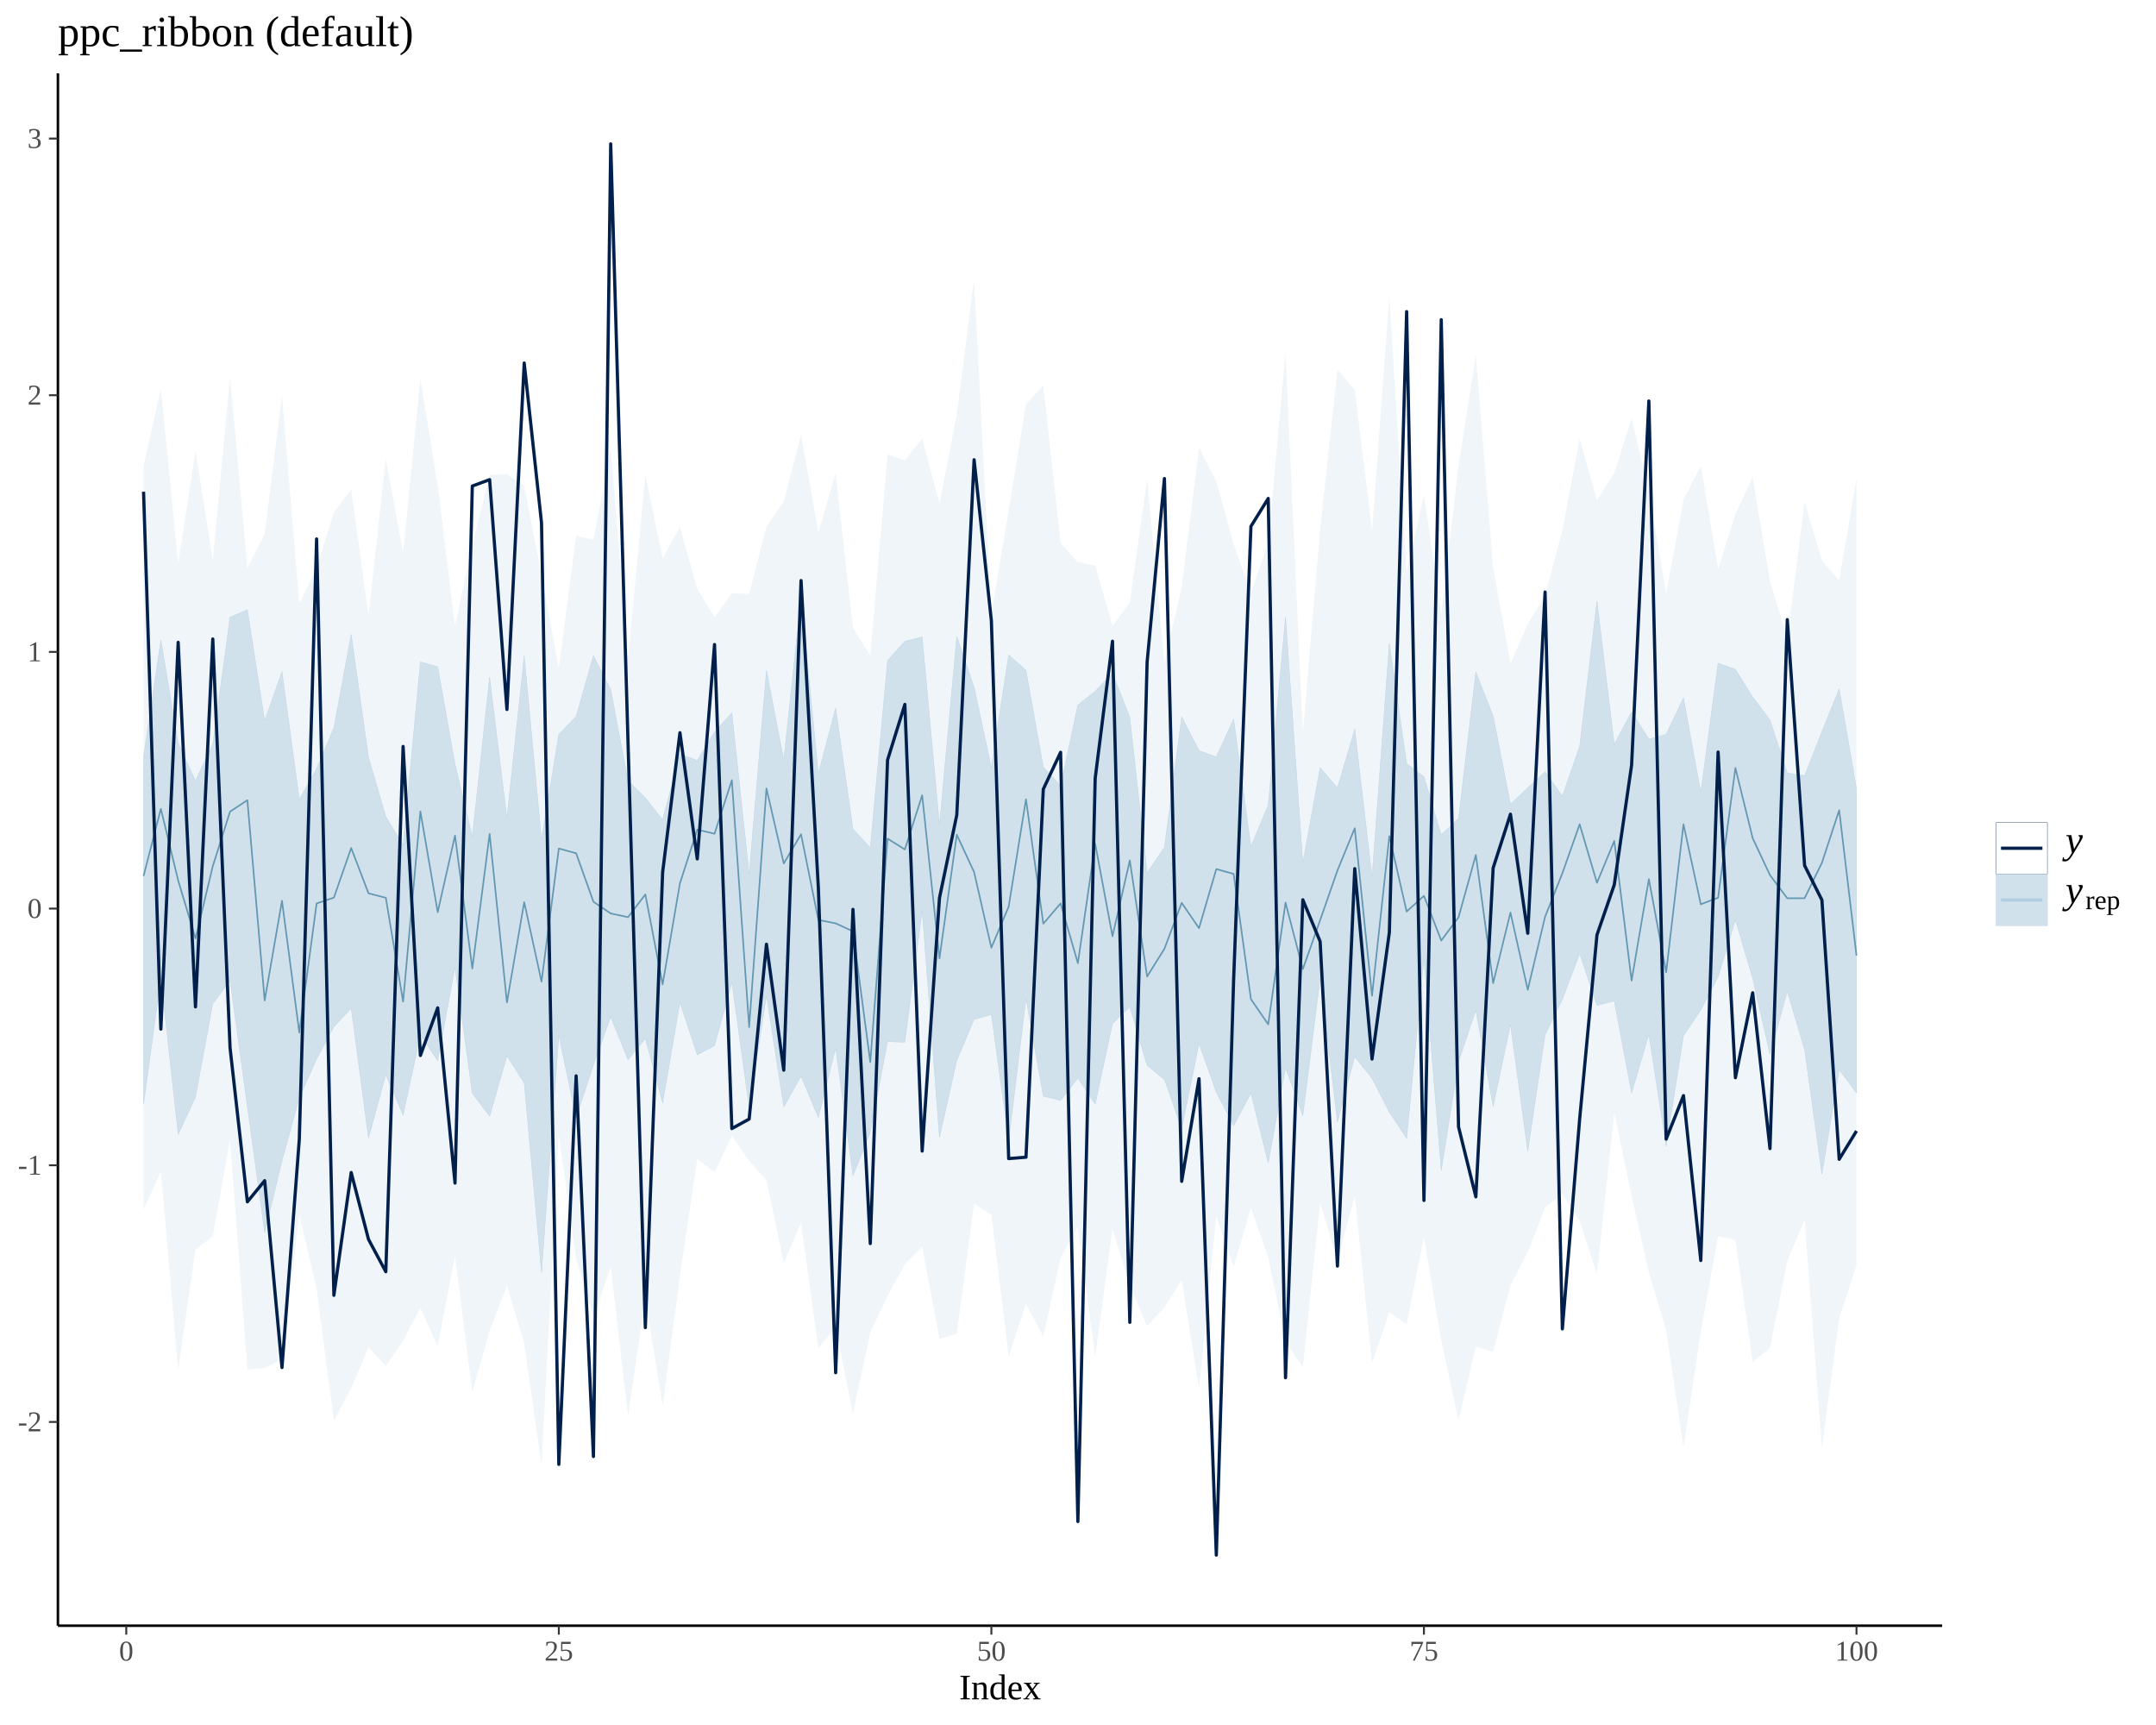
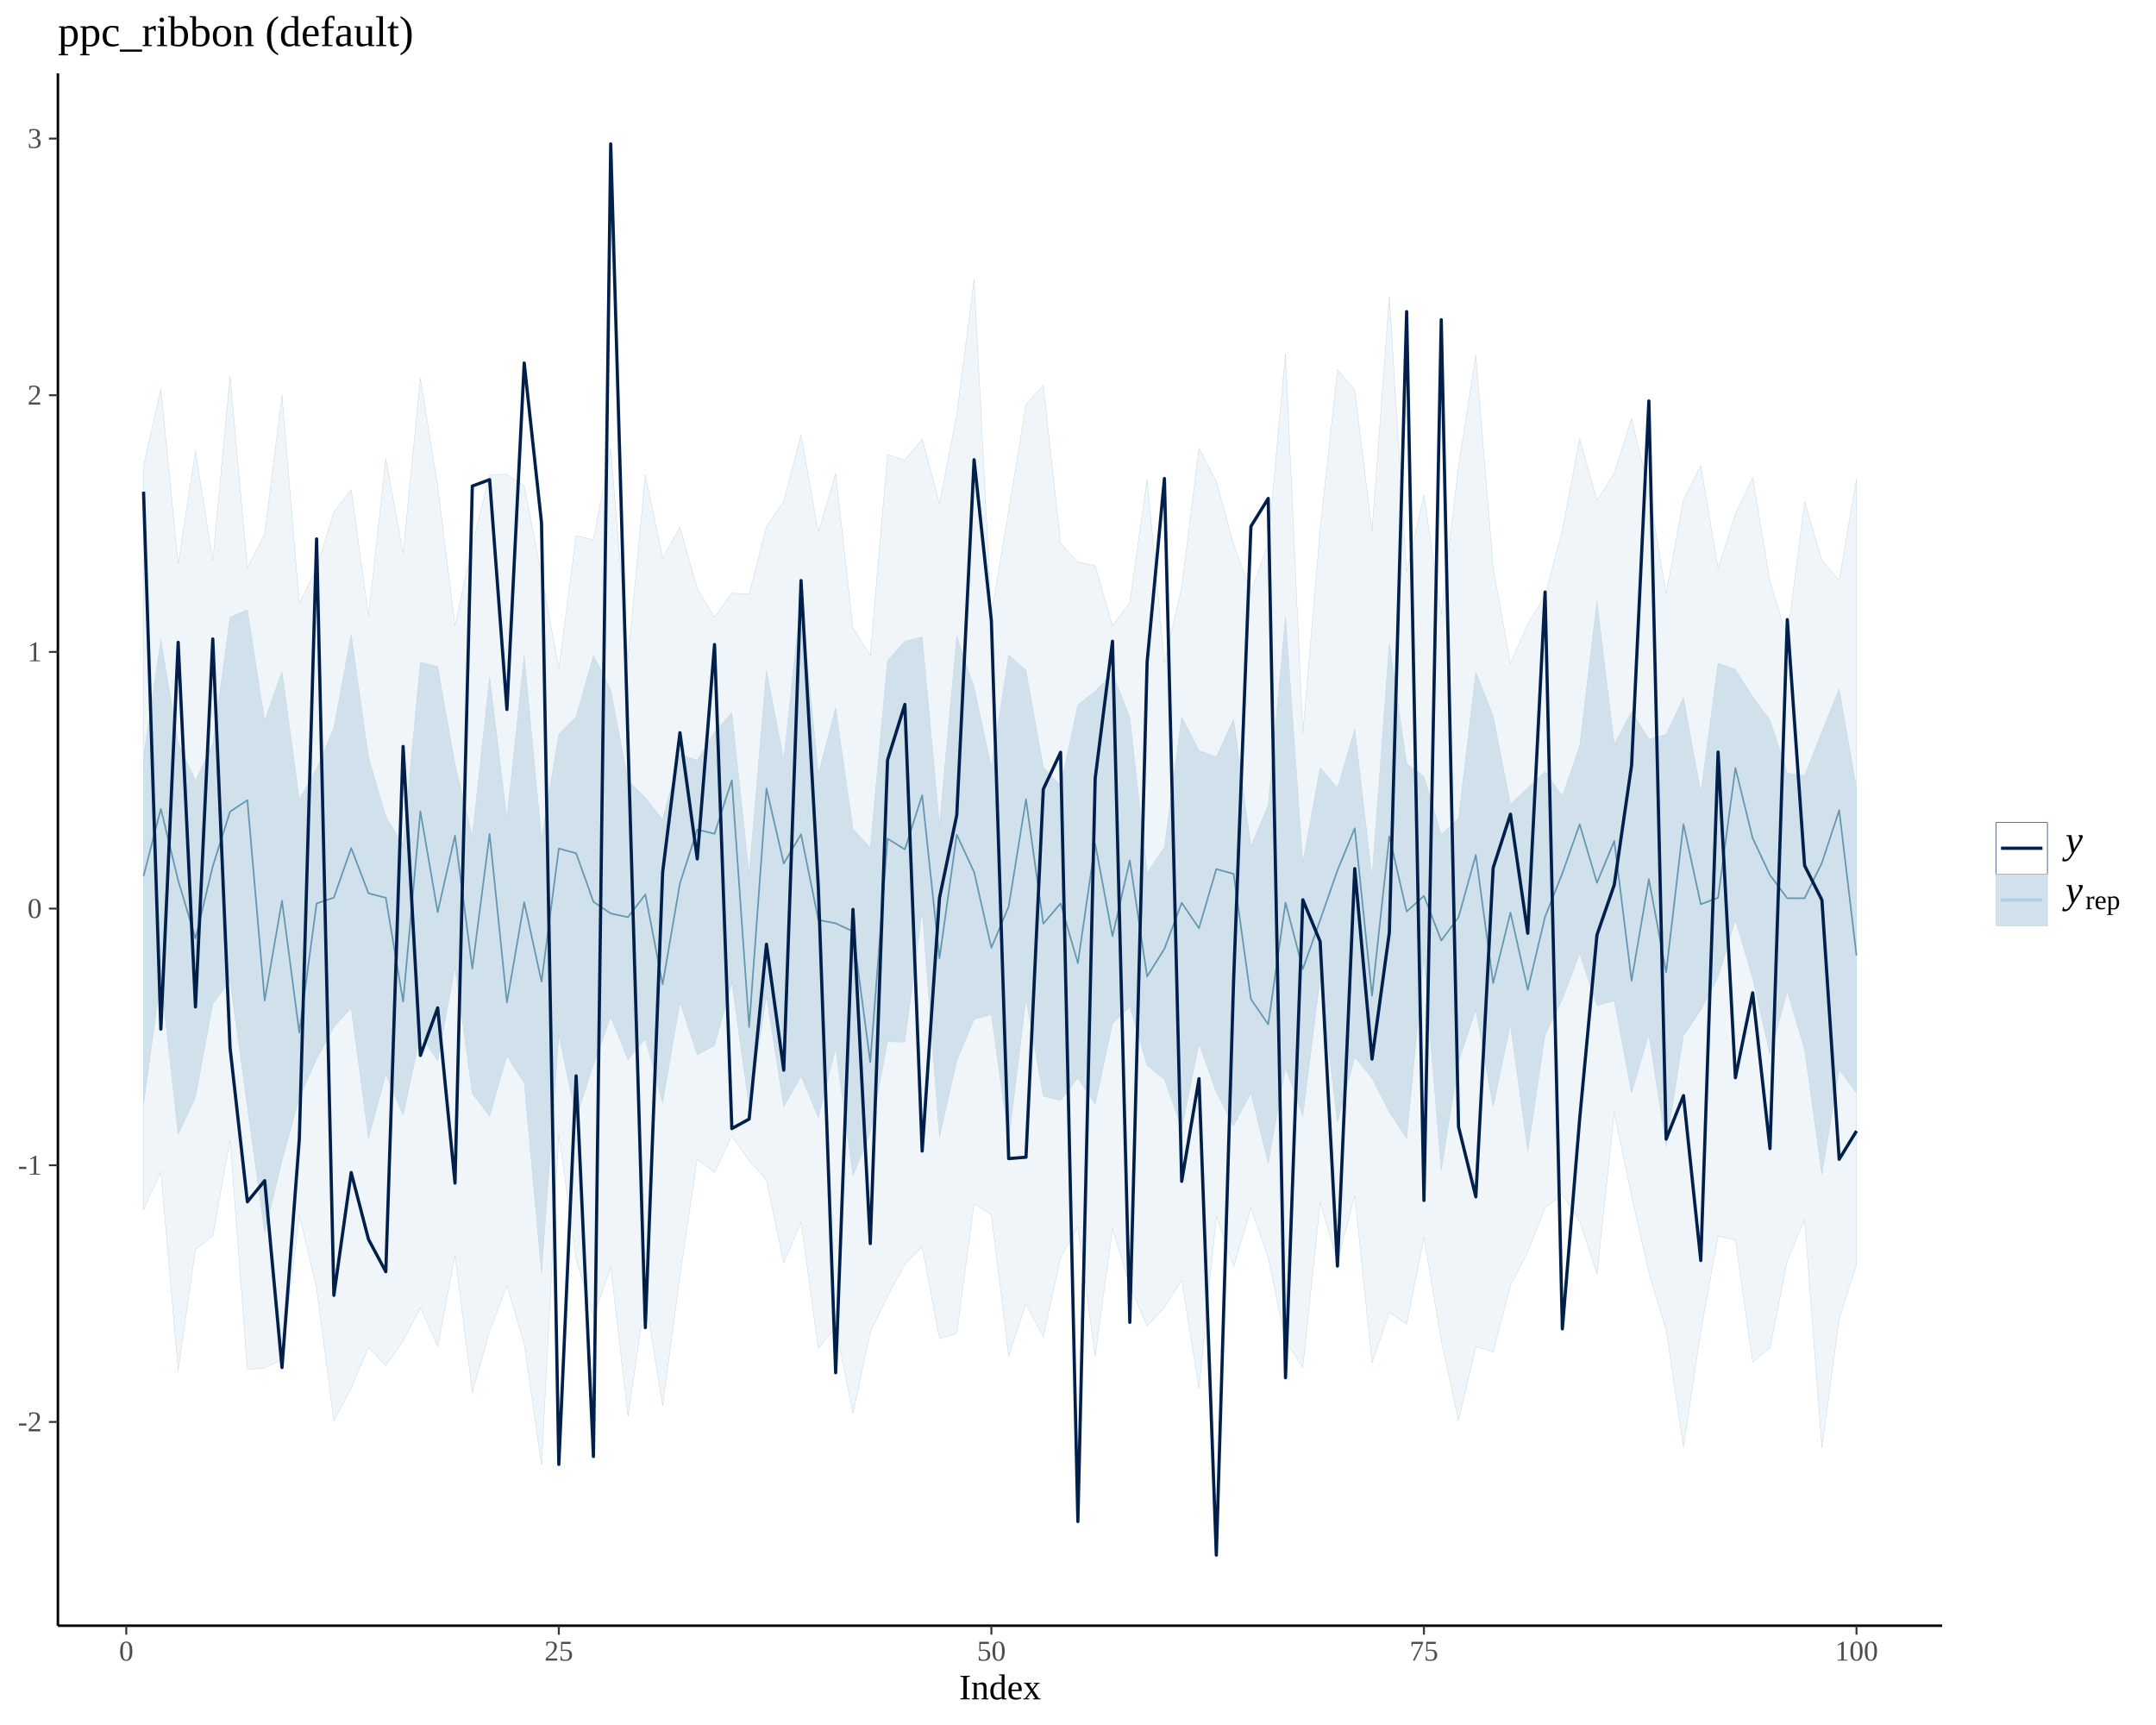
<svg xmlns="http://www.w3.org/2000/svg" viewBox="0 0 720.00 576.00">
  <defs>
    <style type="text/css">
    line, polyline, polygon, path, rect, circle {
      fill: none;
      stroke: #000000;
      stroke-linecap: round;
      stroke-linejoin: round;
      stroke-miterlimit: 10.00;
    }
  </style>
  </defs>
  <rect width="100%" height="100%" style="stroke: none; fill: #FFFFFF;" />
  <defs>
    <clipPath id="cpMTkuMzR8NjQ4LjU4fDU0Mi44NHwyNC40OQ==">
      <rect x="19.34" y="24.49" width="629.24" height="518.35" />
    </clipPath>
  </defs>
-   <polygon points="47.94,155.50 53.72,129.93 59.50,188.30 65.28,150.53 71.06,187.19 76.83,125.67 82.61,189.71 88.39,178.24 94.17,131.97 99.95,201.53 105.73,189.72 111.50,171.05 117.28,163.47 123.06,205.63 128.84,153.14 134.62,184.77 140.39,126.38 146.17,162.23 151.95,209.00 157.73,181.94 163.51,158.56 169.29,158.36 175.06,162.18 180.84,192.00 186.62,223.13 192.40,178.90 198.18,180.26 203.95,149.84 209.73,219.86 215.51,158.58 221.29,186.30 227.07,176.01 232.85,196.56 238.62,206.11 244.40,198.07 250.18,198.35 255.96,175.87 261.74,167.39 267.51,145.21 273.29,177.77 279.07,158.07 284.85,209.69 290.63,218.92 296.40,151.76 302.18,153.68 307.96,146.50 313.74,168.23 319.52,138.34 325.30,93.36 331.07,204.96 336.85,170.51 342.63,135.03 348.41,128.64 354.19,181.41 359.96,187.72 365.74,188.81 371.52,209.01 377.30,201.16 383.08,159.94 388.86,221.39 394.63,196.01 400.41,149.59 406.19,160.79 411.97,181.67 417.75,197.76 423.52,181.37 429.30,117.92 435.08,244.86 440.86,176.88 446.64,123.41 452.42,130.29 458.19,177.32 463.97,99.12 469.75,191.00 475.53,165.23 481.31,205.16 487.08,155.55 492.86,118.69 498.64,189.62 504.42,221.59 510.20,208.35 515.98,198.82 521.75,177.10 527.53,146.50 533.31,167.10 539.09,157.97 544.87,139.78 550.64,163.93 556.42,198.25 562.20,166.88 567.98,155.52 573.76,189.93 579.54,171.63 585.31,159.43 591.09,194.23 596.87,213.04 602.65,167.55 608.43,187.17 614.20,193.78 619.98,159.87 619.98,422.41 614.20,440.29 608.43,483.45 602.65,407.29 596.87,420.99 591.09,450.06 585.31,454.84 579.54,414.01 573.76,412.74 567.98,444.63 562.20,483.26 556.42,444.21 550.64,424.91 544.87,399.29 539.09,371.58 533.31,425.45 527.53,407.73 521.75,398.84 515.98,403.22 510.20,418.09 504.42,429.18 498.64,451.43 492.86,449.61 487.08,474.37 481.31,447.69 475.53,413.11 469.75,442.19 463.97,438.14 458.19,455.13 452.42,399.26 446.64,421.06 440.86,401.58 435.08,456.51 429.30,447.83 423.52,419.84 417.75,403.38 411.97,422.99 406.19,406.09 400.41,463.66 394.63,427.36 388.86,436.63 383.08,442.81 377.30,429.28 371.52,410.23 365.74,453.09 359.96,409.72 354.19,419.90 348.41,446.30 342.63,435.36 336.85,452.90 331.07,405.62 325.30,401.87 319.52,445.27 313.74,447.04 307.96,416.31 302.18,422.16 296.40,432.78 290.63,444.91 284.85,472.00 279.07,443.18 273.29,450.28 267.51,408.17 261.74,421.76 255.96,394.11 250.18,387.58 244.40,379.27 238.62,391.48 232.85,386.97 227.07,426.06 221.29,469.43 215.51,433.29 209.73,472.87 203.95,423.02 198.18,439.86 192.40,420.33 186.62,378.91 180.84,489.24 175.06,448.59 169.29,429.33 163.51,444.45 157.73,464.91 151.95,419.19 146.17,449.60 140.39,436.73 134.62,447.69 128.84,456.04 123.06,449.88 117.28,463.55 111.50,474.50 105.73,430.19 99.95,405.64 94.17,453.93 88.39,456.79 82.61,457.29 76.83,380.51 71.06,412.76 65.28,417.21 59.50,457.56 53.72,391.23 47.94,403.91 " style="stroke-width: 1.07; stroke: none; fill: #D1E1EC; fill-opacity: 0.33;" clip-path="url(#cpMTkuMzR8NjQ4LjU4fDU0Mi44NHwyNC40OQ==)" />
+   <polygon points="47.94,155.50 53.72,129.93 59.50,188.30 65.28,150.53 71.06,187.19 76.83,125.67 82.61,189.71 88.39,178.24 94.17,131.97 99.95,201.53 105.73,189.72 111.50,171.05 117.28,163.47 123.06,205.63 128.84,153.14 134.62,184.77 140.39,126.38 146.17,162.23 151.95,209.00 157.73,181.94 163.51,158.56 169.29,158.36 175.06,162.18 180.84,192.00 186.62,223.13 192.40,178.90 198.18,180.26 203.95,149.84 209.73,219.86 215.51,158.58 221.29,186.30 227.07,176.01 232.85,196.56 238.62,206.11 244.40,198.07 250.18,198.35 255.96,175.87 261.74,167.39 267.51,145.21 273.29,177.77 279.07,158.07 284.85,209.69 290.63,218.92 296.40,151.76 302.18,153.68 307.96,146.50 313.74,168.23 319.52,138.34 325.30,93.36 331.07,204.96 336.85,170.51 342.63,135.03 348.41,128.64 354.19,181.41 359.96,187.72 365.74,188.81 371.52,209.01 377.30,201.16 383.08,159.94 388.86,221.39 394.63,196.01 400.41,149.59 406.19,160.79 411.97,181.67 417.75,197.76 423.52,181.37 429.30,117.92 435.08,244.86 440.86,176.88 446.64,123.41 452.42,130.29 458.19,177.32 463.97,99.12 469.75,191.00 475.53,165.23 481.31,205.16 487.08,155.55 492.86,118.69 498.64,189.62 504.42,221.59 510.20,208.35 515.98,198.82 521.75,177.10 527.53,146.50 533.31,167.10 539.09,157.97 544.87,139.78 550.64,163.93 556.42,198.25 562.20,166.88 567.98,155.52 573.76,189.93 579.54,171.63 585.31,159.43 591.09,194.23 596.87,213.04 602.65,167.55 608.43,187.17 614.20,193.78 619.98,159.87 619.98,422.41 614.20,440.29 608.43,483.45 602.65,407.29 596.87,420.99 591.09,450.06 585.31,454.84 579.54,414.01 573.76,412.74 567.98,444.63 562.20,483.26 556.42,444.21 550.64,424.91 544.87,399.29 539.09,371.58 533.31,425.45 527.53,407.73 521.75,398.84 515.98,403.22 510.20,418.09 504.42,429.18 498.64,451.43 492.86,449.61 487.08,474.37 481.31,447.69 475.53,413.11 469.75,442.19 463.97,438.14 458.19,455.13 452.42,399.26 446.64,421.06 440.86,401.58 435.08,456.51 429.30,447.83 423.52,419.84 417.75,403.38 411.97,422.99 406.19,406.09 400.41,463.66 394.63,427.36 388.86,436.63 383.08,442.81 377.30,429.28 371.52,410.23 365.74,453.09 359.96,409.72 354.19,419.90 348.41,446.30 342.63,435.36 336.85,452.90 331.07,405.62 325.30,401.87 319.52,445.27 313.74,447.04 307.96,416.31 302.18,422.16 296.40,432.78 290.63,444.91 284.85,472.00 279.07,443.18 273.29,450.28 267.51,408.17 261.74,421.76 255.96,394.11 250.18,387.58 244.40,379.27 238.62,391.48 232.85,386.97 227.07,426.06 221.29,469.43 215.51,433.29 209.73,472.87 203.95,423.02 198.18,439.86 192.40,420.33 186.62,378.91 180.84,489.24 175.06,448.59 169.29,429.33 163.51,444.45 157.73,464.91 151.95,419.19 146.17,449.60 140.39,436.73 134.62,447.69 128.84,456.04 123.06,449.88 117.28,463.55 111.50,474.50 105.73,430.19 99.95,405.64 94.17,453.93 88.39,456.79 82.61,457.29 76.83,380.51 71.06,412.76 65.28,417.21 59.50,457.56 53.72,391.23 47.94,403.91 " style="stroke-width: 0.11; stroke: #B3CDE0; fill: #D1E1EC; fill-opacity: 0.33;" clip-path="url(#cpMTkuMzR8NjQ4LjU4fDU0Mi44NHwyNC40OQ==)" />
  <polygon points="47.94,252.69 53.72,213.72 59.50,248.11 65.28,260.72 71.06,248.43 76.83,206.09 82.61,203.57 88.39,240.69 94.17,224.20 99.95,266.93 105.73,256.65 111.50,243.02 117.28,211.81 123.06,252.84 128.84,272.66 134.62,282.22 140.39,221.02 146.17,222.67 151.95,255.14 157.73,279.33 163.51,226.17 169.29,273.18 175.06,219.01 180.84,280.26 186.62,245.20 192.40,239.26 198.18,218.93 203.95,230.26 209.73,260.71 215.51,266.39 221.29,273.75 227.07,251.74 232.85,253.94 238.62,244.46 244.40,238.01 250.18,291.85 255.96,223.86 261.74,253.81 267.51,199.53 273.29,258.40 279.07,236.39 284.85,276.77 290.63,283.10 296.40,220.61 302.18,214.14 307.96,212.70 313.74,275.39 319.52,212.53 325.30,229.47 331.07,256.34 336.85,218.68 342.63,223.85 348.41,256.13 354.19,262.35 359.96,235.38 365.74,230.84 371.52,224.82 377.30,239.53 383.08,291.50 388.86,282.91 394.63,239.37 400.41,250.64 406.19,252.76 411.97,240.09 417.75,282.66 423.52,268.86 429.30,206.05 435.08,288.14 440.86,256.35 446.64,263.13 452.42,243.50 458.19,292.89 463.97,214.81 469.75,255.01 475.53,259.31 481.31,278.74 487.08,273.30 492.86,224.41 498.64,239.07 504.42,268.54 510.20,263.07 515.98,257.68 521.75,265.83 527.53,249.14 533.31,200.81 539.09,248.54 544.87,237.66 550.64,246.79 556.42,245.21 562.20,233.01 567.98,264.60 573.76,221.42 579.54,223.51 585.31,232.70 591.09,240.45 596.87,258.11 602.65,259.00 608.43,244.31 614.20,230.00 619.98,263.32 619.98,364.93 614.20,357.19 608.43,392.08 602.65,350.51 596.87,331.01 591.09,352.10 585.31,326.69 579.54,307.17 573.76,326.19 567.98,337.27 562.20,345.83 556.42,382.82 550.64,345.43 544.87,364.95 539.09,334.24 533.31,335.76 527.53,318.46 521.75,333.71 515.98,345.56 510.20,384.45 504.42,342.11 498.64,369.49 492.86,337.29 487.08,354.55 481.31,390.82 475.53,320.07 469.75,380.11 463.97,371.35 458.19,360.04 452.42,352.88 446.64,374.72 440.86,326.70 435.08,372.55 429.30,356.55 423.52,388.39 417.75,364.97 411.97,375.91 406.19,364.69 400.41,348.50 394.63,376.82 388.86,360.44 383.08,355.75 377.30,336.22 371.52,341.73 365.74,368.77 359.96,359.95 354.19,367.44 348.41,366.03 342.63,333.50 336.85,380.75 331.07,338.75 325.30,340.42 319.52,354.13 313.74,379.76 307.96,304.18 302.18,347.98 296.40,347.84 290.63,378.12 284.85,392.59 279.07,349.98 273.29,373.12 267.51,359.35 261.74,369.61 255.96,332.54 250.18,369.59 244.40,328.08 238.62,349.15 232.85,352.24 227.07,334.72 221.29,368.29 215.51,346.78 209.73,353.86 203.95,339.56 198.18,355.51 192.40,373.30 186.62,345.75 180.84,424.97 175.06,361.63 169.29,352.58 163.51,372.73 157.73,365.10 151.95,323.02 146.17,354.20 140.39,345.51 134.62,372.36 128.84,358.82 123.06,380.02 117.28,336.66 111.50,342.85 105.73,353.63 99.95,366.55 94.17,387.60 88.39,411.65 82.61,369.48 76.83,327.49 71.06,335.15 65.28,366.34 59.50,378.78 53.72,326.48 47.94,368.76 " style="stroke-width: 0.11; stroke: #B3CDE0; fill: #D1E1EC;" clip-path="url(#cpMTkuMzR8NjQ4LjU4fDU0Mi44NHwyNC40OQ==)" />
  <polyline points="47.94,292.51 53.72,270.07 59.50,293.99 65.28,313.34 71.06,289.24 76.83,271.00 82.61,267.20 88.39,334.08 94.17,300.78 99.95,344.77 105.73,301.68 111.50,299.73 117.28,283.16 123.06,298.29 128.84,299.78 134.62,334.44 140.39,270.94 146.17,304.58 151.95,279.01 157.73,323.41 163.51,278.46 169.29,334.73 175.06,301.26 180.84,327.76 186.62,283.33 192.40,284.92 198.18,301.11 203.95,305.01 209.73,306.26 215.51,298.67 221.29,328.68 227.07,294.94 232.85,277.02 238.62,278.40 244.40,260.52 250.18,342.97 255.96,263.28 261.74,288.32 267.51,278.58 273.29,307.17 279.07,308.32 284.85,310.99 290.63,354.63 296.40,280.03 302.18,283.64 307.96,265.54 313.74,319.99 319.52,278.72 325.30,291.21 331.07,316.46 336.85,302.73 342.63,266.90 348.41,308.43 354.19,301.67 359.96,321.61 365.74,281.74 371.52,312.62 377.30,287.31 383.08,326.06 388.86,316.81 394.63,301.47 400.41,309.93 406.19,290.19 411.97,291.80 417.75,333.62 423.52,342.05 429.30,301.39 435.08,323.60 440.86,307.25 446.64,290.67 452.42,276.55 458.19,332.50 463.97,279.23 469.75,304.37 475.53,299.14 481.31,314.07 487.08,306.30 492.86,285.48 498.64,328.28 504.42,304.71 510.20,330.50 515.98,306.12 521.75,291.61 527.53,275.24 533.31,294.79 539.09,280.80 544.87,327.45 550.64,293.57 556.42,324.64 562.20,275.24 567.98,301.95 573.76,299.77 579.54,256.43 585.31,279.88 591.09,292.22 596.87,299.95 602.65,299.93 608.43,288.10 614.20,270.54 619.98,319.08 " style="stroke-width: 0.53; stroke: #6497B1; stroke-linecap: butt;" clip-path="url(#cpMTkuMzR8NjQ4LjU4fDU0Mi44NHwyNC40OQ==)" />
  <polyline points="47.94,164.19 53.72,343.63 59.50,214.48 65.28,336.21 71.06,213.37 76.83,349.89 82.61,401.30 88.39,394.24 94.17,456.64 99.95,380.47 105.73,179.96 111.50,432.52 117.28,391.52 123.06,413.83 128.84,424.64 134.62,249.26 140.39,352.43 146.17,336.54 151.95,395.04 157.73,162.30 163.51,160.16 169.29,236.90 175.06,121.22 180.84,174.59 186.62,488.98 192.40,359.25 198.18,486.35 203.95,48.05 209.73,247.91 215.51,443.30 221.29,291.25 227.07,244.66 232.85,286.80 238.62,215.22 244.40,376.84 250.18,373.67 255.96,315.29 261.74,357.34 267.51,193.86 273.29,296.41 279.07,458.37 284.85,303.66 290.63,415.24 296.40,253.77 302.18,235.21 307.96,384.35 313.74,299.85 319.52,272.14 325.30,153.52 331.07,207.27 336.85,386.87 342.63,386.40 348.41,263.51 354.19,251.20 359.96,508.05 365.74,259.90 371.52,214.12 377.30,441.55 383.08,221.08 388.86,159.79 394.63,394.46 400.41,360.20 406.19,519.28 411.97,327.21 417.75,175.76 423.52,166.44 429.30,460.04 435.08,300.45 440.86,314.38 446.64,422.76 452.42,290.05 458.19,353.63 463.97,311.39 469.75,104.06 475.53,400.84 481.31,106.75 487.08,376.26 492.86,399.63 498.64,289.82 504.42,271.87 510.20,311.63 515.98,197.69 521.75,443.73 527.53,373.66 533.31,312.19 539.09,295.44 544.87,255.53 550.64,133.90 556.42,380.36 562.20,365.84 567.98,420.90 573.76,251.12 579.54,359.86 585.31,331.51 591.09,383.52 596.87,206.90 602.65,289.02 608.43,300.53 614.20,387.10 619.98,377.65 " style="stroke-width: 1.07; stroke: #011F4B; stroke-linecap: butt;" clip-path="url(#cpMTkuMzR8NjQ4LjU4fDU0Mi44NHwyNC40OQ==)" />
  <defs>
    <clipPath id="cpMC4wMHw3MjAuMDB8NTc2LjAwfDAuMDA=">
      <rect x="0.00" y="0.00" width="720.00" height="576.00" />
    </clipPath>
  </defs>
  <polyline points="19.34,542.84 19.34,24.49 " style="stroke-width: 0.85; stroke-linecap: butt;" clip-path="url(#cpMC4wMHw3MjAuMDB8NTc2LjAwfDAuMDA=)" />
  <g clip-path="url(#cpMC4wMHw3MjAuMDB8NTc2LjAwfDAuMDA=)">
    <text x="5.98" y="477.94" style="font-size: 9.60px; fill: #4D4D4D; font-family: Liberation Serif;" textLength="7.98px" lengthAdjust="spacingAndGlyphs">-2</text>
  </g>
  <g clip-path="url(#cpMC4wMHw3MjAuMDB8NTc2LjAwfDAuMDA=)">
    <text x="5.98" y="392.24" style="font-size: 9.60px; fill: #4D4D4D; font-family: Liberation Serif;" textLength="7.98px" lengthAdjust="spacingAndGlyphs">-1</text>
  </g>
  <g clip-path="url(#cpMC4wMHw3MjAuMDB8NTc2LjAwfDAuMDA=)">
    <text x="9.17" y="306.53" style="font-size: 9.60px; fill: #4D4D4D; font-family: Liberation Serif;" textLength="4.80px" lengthAdjust="spacingAndGlyphs">0</text>
  </g>
  <g clip-path="url(#cpMC4wMHw3MjAuMDB8NTc2LjAwfDAuMDA=)">
    <text x="9.17" y="220.82" style="font-size: 9.60px; fill: #4D4D4D; font-family: Liberation Serif;" textLength="4.80px" lengthAdjust="spacingAndGlyphs">1</text>
  </g>
  <g clip-path="url(#cpMC4wMHw3MjAuMDB8NTc2LjAwfDAuMDA=)">
    <text x="9.17" y="135.11" style="font-size: 9.60px; fill: #4D4D4D; font-family: Liberation Serif;" textLength="4.80px" lengthAdjust="spacingAndGlyphs">2</text>
  </g>
  <g clip-path="url(#cpMC4wMHw3MjAuMDB8NTc2LjAwfDAuMDA=)">
    <text x="9.17" y="49.41" style="font-size: 9.60px; fill: #4D4D4D; font-family: Liberation Serif;" textLength="4.80px" lengthAdjust="spacingAndGlyphs">3</text>
  </g>
  <polyline points="16.35,474.80 19.34,474.80 " style="stroke-width: 0.64; stroke: #333333; stroke-linecap: butt;" clip-path="url(#cpMC4wMHw3MjAuMDB8NTc2LjAwfDAuMDA=)" />
  <polyline points="16.35,389.10 19.34,389.10 " style="stroke-width: 0.64; stroke: #333333; stroke-linecap: butt;" clip-path="url(#cpMC4wMHw3MjAuMDB8NTc2LjAwfDAuMDA=)" />
  <polyline points="16.35,303.39 19.34,303.39 " style="stroke-width: 0.64; stroke: #333333; stroke-linecap: butt;" clip-path="url(#cpMC4wMHw3MjAuMDB8NTc2LjAwfDAuMDA=)" />
  <polyline points="16.35,217.68 19.34,217.68 " style="stroke-width: 0.64; stroke: #333333; stroke-linecap: butt;" clip-path="url(#cpMC4wMHw3MjAuMDB8NTc2LjAwfDAuMDA=)" />
  <polyline points="16.35,131.97 19.34,131.97 " style="stroke-width: 0.64; stroke: #333333; stroke-linecap: butt;" clip-path="url(#cpMC4wMHw3MjAuMDB8NTc2LjAwfDAuMDA=)" />
  <polyline points="16.35,46.27 19.34,46.27 " style="stroke-width: 0.64; stroke: #333333; stroke-linecap: butt;" clip-path="url(#cpMC4wMHw3MjAuMDB8NTc2LjAwfDAuMDA=)" />
  <polyline points="19.34,542.84 648.58,542.84 " style="stroke-width: 0.85; stroke-linecap: butt;" clip-path="url(#cpMC4wMHw3MjAuMDB8NTc2LjAwfDAuMDA=)" />
  <polyline points="42.17,545.83 42.17,542.84 " style="stroke-width: 0.64; stroke: #333333; stroke-linecap: butt;" clip-path="url(#cpMC4wMHw3MjAuMDB8NTc2LjAwfDAuMDA=)" />
  <polyline points="186.62,545.83 186.62,542.84 " style="stroke-width: 0.64; stroke: #333333; stroke-linecap: butt;" clip-path="url(#cpMC4wMHw3MjAuMDB8NTc2LjAwfDAuMDA=)" />
  <polyline points="331.07,545.83 331.07,542.84 " style="stroke-width: 0.64; stroke: #333333; stroke-linecap: butt;" clip-path="url(#cpMC4wMHw3MjAuMDB8NTc2LjAwfDAuMDA=)" />
  <polyline points="475.53,545.83 475.53,542.84 " style="stroke-width: 0.64; stroke: #333333; stroke-linecap: butt;" clip-path="url(#cpMC4wMHw3MjAuMDB8NTc2LjAwfDAuMDA=)" />
  <polyline points="619.98,545.83 619.98,542.84 " style="stroke-width: 0.64; stroke: #333333; stroke-linecap: butt;" clip-path="url(#cpMC4wMHw3MjAuMDB8NTc2LjAwfDAuMDA=)" />
  <g clip-path="url(#cpMC4wMHw3MjAuMDB8NTc2LjAwfDAuMDA=)">
    <text x="39.77" y="554.50" style="font-size: 9.60px; fill: #4D4D4D; font-family: Liberation Serif;" textLength="4.80px" lengthAdjust="spacingAndGlyphs">0</text>
  </g>
  <g clip-path="url(#cpMC4wMHw3MjAuMDB8NTc2LjAwfDAuMDA=)">
    <text x="181.82" y="554.50" style="font-size: 9.60px; fill: #4D4D4D; font-family: Liberation Serif;" textLength="9.59px" lengthAdjust="spacingAndGlyphs">25</text>
  </g>
  <g clip-path="url(#cpMC4wMHw3MjAuMDB8NTc2LjAwfDAuMDA=)">
    <text x="326.28" y="554.50" style="font-size: 9.60px; fill: #4D4D4D; font-family: Liberation Serif;" textLength="9.59px" lengthAdjust="spacingAndGlyphs">50</text>
  </g>
  <g clip-path="url(#cpMC4wMHw3MjAuMDB8NTc2LjAwfDAuMDA=)">
    <text x="470.73" y="554.50" style="font-size: 9.60px; fill: #4D4D4D; font-family: Liberation Serif;" textLength="9.59px" lengthAdjust="spacingAndGlyphs">75</text>
  </g>
  <g clip-path="url(#cpMC4wMHw3MjAuMDB8NTc2LjAwfDAuMDA=)">
    <text x="612.79" y="554.50" style="font-size: 9.60px; fill: #4D4D4D; font-family: Liberation Serif;" textLength="14.39px" lengthAdjust="spacingAndGlyphs">100</text>
  </g>
  <g clip-path="url(#cpMC4wMHw3MjAuMDB8NTc2LjAwfDAuMDA=)">
    <text x="320.30" y="567.43" style="font-size: 12.00px; font-family: Liberation Serif;" textLength="27.33px" lengthAdjust="spacingAndGlyphs">Index</text>
  </g>
-   <rect x="667.23" y="275.31" width="15.86" height="15.86" style="stroke-width: 1.07; stroke: none; stroke-linecap: square; stroke-linejoin: miter;" clip-path="url(#cpMC4wMHw3MjAuMDB8NTc2LjAwfDAuMDA=)" />
+   <rect x="666.59" y="274.67" width="17.14" height="17.14" style="stroke-width: 0.11; stroke: #011F4B; stroke-linecap: square; stroke-linejoin: miter;" clip-path="url(#cpMC4wMHw3MjAuMDB8NTc2LjAwfDAuMDA=)" />
  <rect x="666.59" y="274.67" width="17.14" height="17.14" style="stroke-width: 0.11; stroke: #011F4B; stroke-linecap: square; stroke-linejoin: miter;" clip-path="url(#cpMC4wMHw3MjAuMDB8NTc2LjAwfDAuMDA=)" />
  <line x1="668.24" y1="283.24" x2="682.07" y2="283.24" style="stroke-width: 1.07; stroke: #011F4B; stroke-linecap: butt;" clip-path="url(#cpMC4wMHw3MjAuMDB8NTc2LjAwfDAuMDA=)" />
-   <rect x="667.23" y="292.59" width="15.86" height="15.86" style="stroke-width: 1.07; stroke: none; stroke-linecap: square; stroke-linejoin: miter; fill: #D1E1EC; fill-opacity: 0.33;" clip-path="url(#cpMC4wMHw3MjAuMDB8NTc2LjAwfDAuMDA=)" />
+   <rect x="666.59" y="291.95" width="17.14" height="17.14" style="stroke-width: 0.11; stroke: #B3CDE0; stroke-linecap: square; stroke-linejoin: miter; fill: #D1E1EC; fill-opacity: 0.33;" clip-path="url(#cpMC4wMHw3MjAuMDB8NTc2LjAwfDAuMDA=)" />
  <rect x="666.59" y="291.95" width="17.14" height="17.14" style="stroke-width: 0.11; stroke: #B3CDE0; stroke-linecap: square; stroke-linejoin: miter; fill: #D1E1EC;" clip-path="url(#cpMC4wMHw3MjAuMDB8NTc2LjAwfDAuMDA=)" />
  <line x1="668.24" y1="300.52" x2="682.07" y2="300.52" style="stroke-width: 1.07; stroke: #B3CDE0; stroke-linecap: butt;" clip-path="url(#cpMC4wMHw3MjAuMDB8NTc2LjAwfDAuMDA=)" />
  <g clip-path="url(#cpMC4wMHw3MjAuMDB8NTc2LjAwfDAuMDA=)">
    <text x="689.77" y="284.82" style="font-size: 13.00px; font-style: italic; font-family: Liberation Serif;" textLength="5.77px" lengthAdjust="spacingAndGlyphs">y</text>
  </g>
  <g clip-path="url(#cpMC4wMHw3MjAuMDB8NTc2LjAwfDAuMDA=)">
    <text x="689.77" y="301.49" style="font-size: 13.00px; font-style: italic; font-family: Liberation Serif;" textLength="5.77px" lengthAdjust="spacingAndGlyphs">y</text>
  </g>
  <g clip-path="url(#cpMC4wMHw3MjAuMDB8NTc2LjAwfDAuMDA=)">
    <text x="696.44" y="303.58" style="font-size: 9.10px; font-family: Liberation Serif;" textLength="3.03px" lengthAdjust="spacingAndGlyphs">r</text>
  </g>
  <g clip-path="url(#cpMC4wMHw3MjAuMDB8NTc2LjAwfDAuMDA=)">
    <text x="699.47" y="303.58" style="font-size: 9.10px; font-family: Liberation Serif;" textLength="4.03px" lengthAdjust="spacingAndGlyphs">e</text>
  </g>
  <g clip-path="url(#cpMC4wMHw3MjAuMDB8NTc2LjAwfDAuMDA=)">
    <text x="703.50" y="303.58" style="font-size: 9.10px; font-family: Liberation Serif;" textLength="4.55px" lengthAdjust="spacingAndGlyphs">p</text>
  </g>
  <g clip-path="url(#cpMC4wMHw3MjAuMDB8NTc2LjAwfDAuMDA=)">
    <text x="19.34" y="15.40" style="font-size: 14.40px; font-family: Liberation Serif;" textLength="118.78px" lengthAdjust="spacingAndGlyphs">ppc_ribbon (default)</text>
  </g>
</svg>
